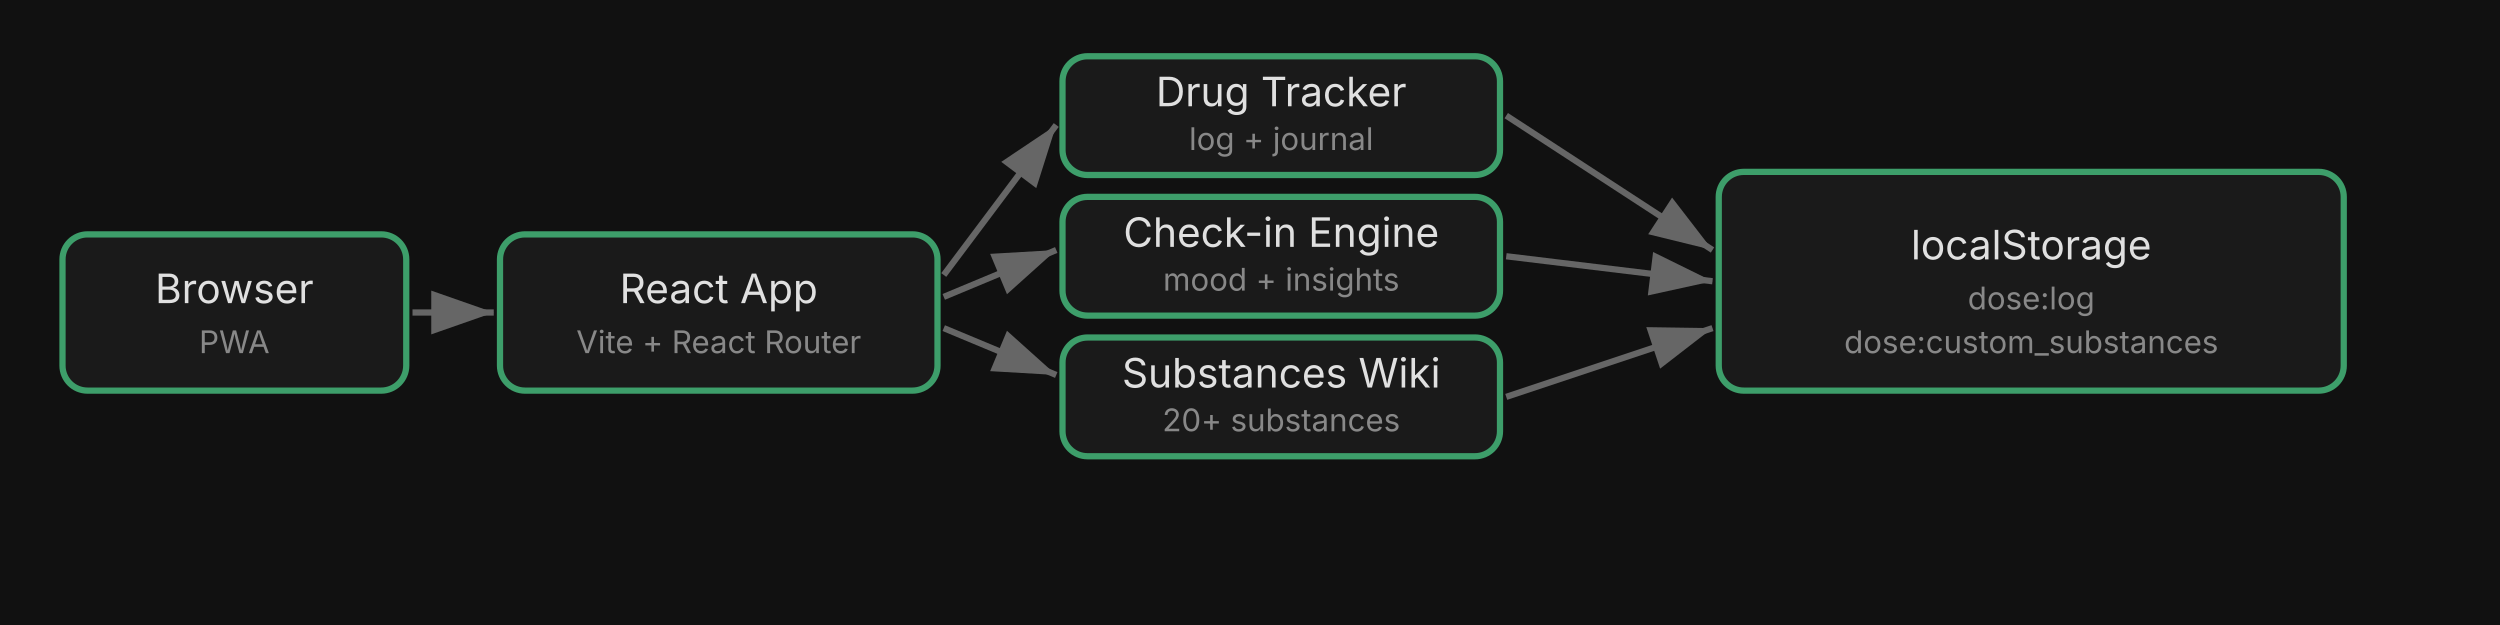
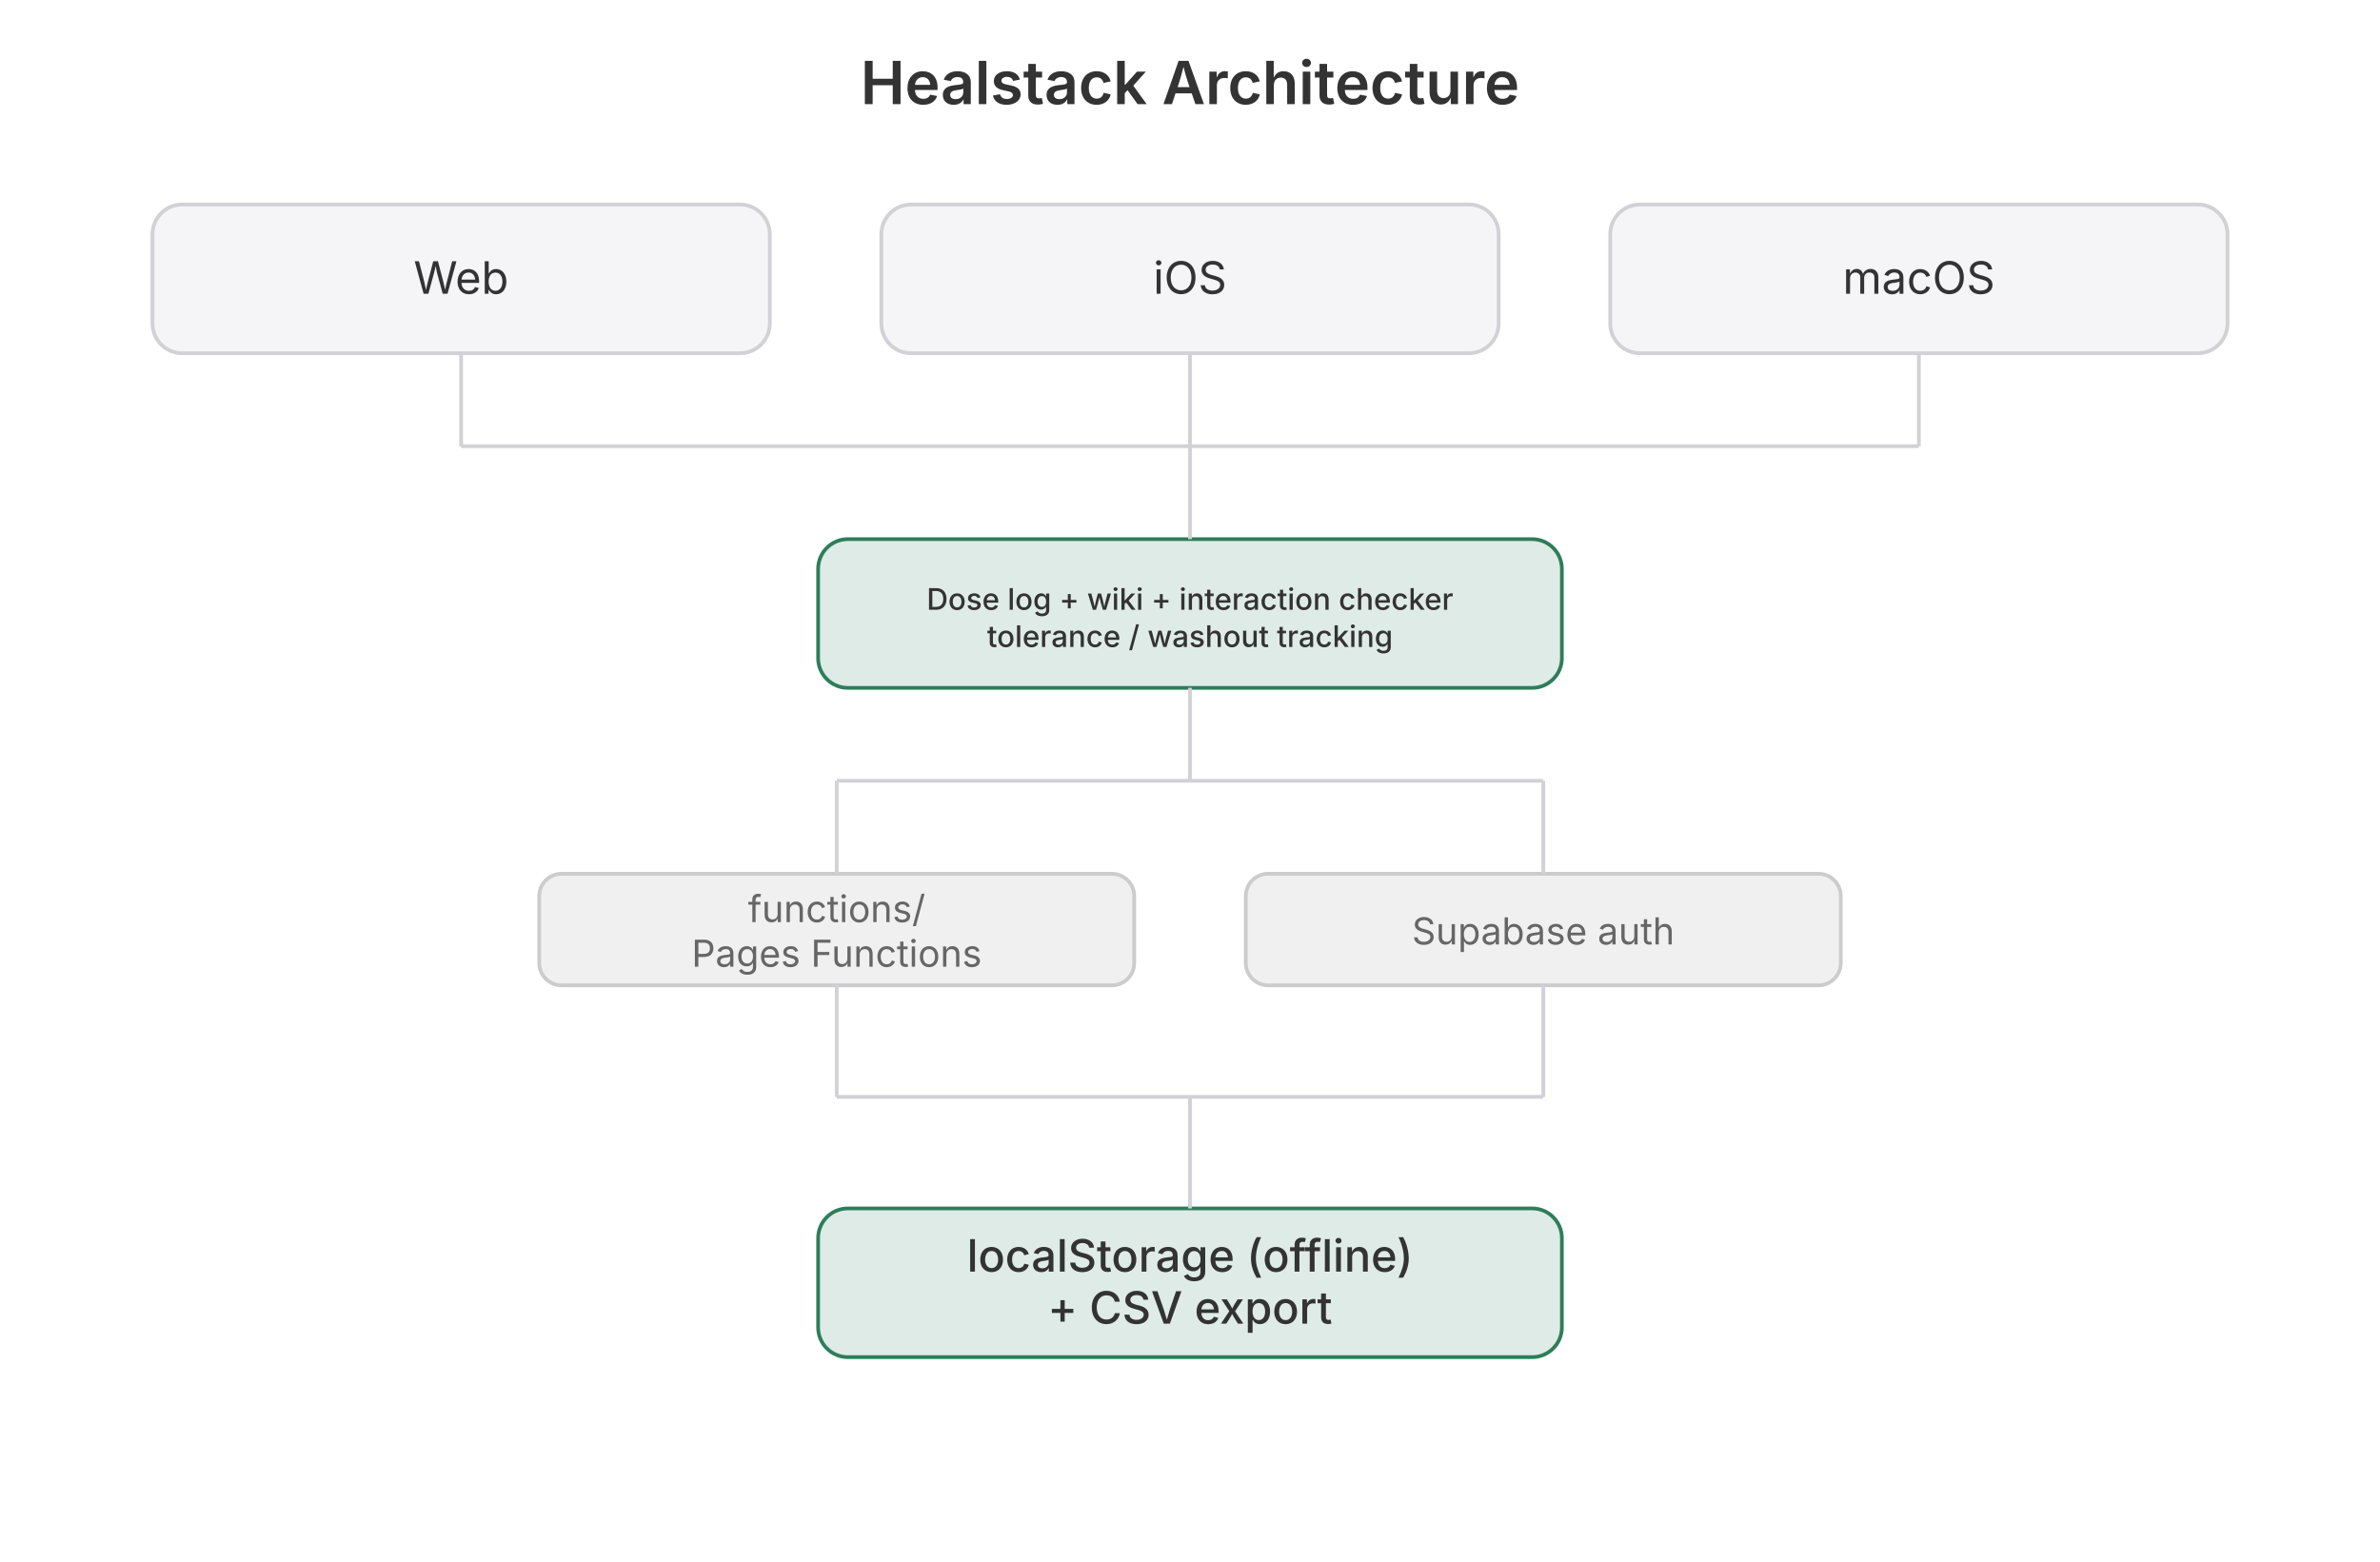
- <svg xmlns="http://www.w3.org/2000/svg" font-family="-apple-system, system-ui, sans-serif" viewBox="0 0 800 200">
-   <defs>
-     <marker id="arrowhead" markerHeight="7" markerWidth="10" orient="auto" refX="10" refY="3.5">
-       <path fill="#666" d="m0 0 10 3.5L0 7z" />
-     </marker>
-     <style>.box{fill:#1a1a1a;stroke:#3d9e6a;stroke-width:2}.label,.sub{fill:#e0e0e0;font-size:13px;text-anchor:middle}.sub{fill:#888;font-size:10px}.arrow{stroke:#666;stroke-width:2;fill:none;marker-end:url(#arrowhead)}</style>
-   </defs>
-   <path fill="#111" d="M0 0h800v200H0z" />
-   <rect width="110" height="50" x="20" y="75" class="box" rx="8" />
-   <text x="75" y="97" class="label">Browser</text>
-   <text x="75" y="113" class="sub">PWA</text>
-   <path d="M132 100h26" class="arrow" />
-   <rect width="140" height="50" x="160" y="75" class="box" rx="8" />
-   <text x="230" y="97" class="label">React App</text>
-   <text x="230" y="113" class="sub">Vite + React Router</text>
-   <path d="m302 88 36-48" class="arrow" />
-   <path d="m302 95 36-15" class="arrow" />
-   <path d="m302 105 36 15" class="arrow" />
-   <rect width="140" height="38" x="340" y="18" class="box" rx="8" />
-   <text x="410" y="34" class="label">Drug Tracker</text>
-   <text x="410" y="48" class="sub">log + journal</text>
-   <rect width="140" height="38" x="340" y="63" class="box" rx="8" />
-   <text x="410" y="79" class="label">Check-in Engine</text>
-   <text x="410" y="93" class="sub">mood + insights</text>
-   <rect width="140" height="38" x="340" y="108" class="box" rx="8" />
-   <text x="410" y="124" class="label">Substances Wiki</text>
-   <text x="410" y="138" class="sub">20+ substances</text>
-   <path d="m482 37 66 43" class="arrow" />
-   <path d="m482 82 66 8" class="arrow" />
-   <path d="m482 127 66-22" class="arrow" />
-   <rect width="200" height="70" x="550" y="55" class="box" rx="8" />
-   <text x="650" y="83" class="label">localStorage</text>
-   <text x="650" y="99" class="sub">dose:log</text>
-   <text x="650" y="113" class="sub">dose:custom_substances</text>
+ <svg xmlns="http://www.w3.org/2000/svg" width="640" height="420" style="background:#fff;font-family:-apple-system,BlinkMacSystemFont,sans-serif" viewBox="0 0 640 420">
+   <text x="320" y="28" fill="#333" font-size="16" font-weight="600" text-anchor="middle">Healstack Architecture</text>
+   <rect width="166" height="40" x="41" y="55" fill="#f5f5f7" stroke="#d1d1d6" rx="8" />
+   <text x="124" y="79" fill="#333" font-size="12" text-anchor="middle">Web</text>
+   <rect width="166" height="40" x="237" y="55" fill="#f5f5f7" stroke="#d1d1d6" rx="8" />
+   <text x="320" y="79" fill="#333" font-size="12" text-anchor="middle">iOS</text>
+   <rect width="166" height="40" x="433" y="55" fill="#f5f5f7" stroke="#d1d1d6" rx="8" />
+   <text x="516" y="79" fill="#333" font-size="12" text-anchor="middle">macOS</text>
+   <rect width="200" height="40" x="220" y="145" fill="#2e7d5b" fill-opacity=".15" stroke="#2e7d5b" rx="8" />
+   <text x="320" y="164" fill="#333" font-size="8" font-weight="500" text-anchor="middle">Dose log + wiki + interaction checker</text>
+   <text x="320" y="174" fill="#333" font-size="8" font-weight="500" text-anchor="middle">tolerance / washout tracking</text>
+   <rect width="160" height="30" x="145" y="235" fill="#f0f0f0" stroke="#ccc" rx="6" />
+   <text x="225" y="248" fill="#666" font-size="10" text-anchor="middle">functions/</text>
+   <text x="225" y="260" fill="#666" font-size="10" text-anchor="middle">Pages Functions</text>
+   <rect width="160" height="30" x="335" y="235" fill="#f0f0f0" stroke="#ccc" rx="6" />
+   <text x="415" y="254" fill="#666" font-size="10" text-anchor="middle">Supabase auth</text>
+   <rect width="200" height="40" x="220" y="325" fill="#2e7d5b" fill-opacity=".15" stroke="#2e7d5b" rx="8" />
+   <text x="320" y="342" fill="#333" font-size="12" font-weight="500" text-anchor="middle">localStorage (offline)</text>
+   <text x="320" y="356" fill="#333" font-size="12" font-weight="500" text-anchor="middle">+ CSV export</text>
+   <path stroke="#d1d1d6" fill="none" d="M124 95v25M320 95v25M516 95v25M124 120H516M320 120V145M320 185V210M225 210v25M415 210v25M225 210H415M225 265v30M415 265v30M225 295H415M320 295V325" />
</svg>
